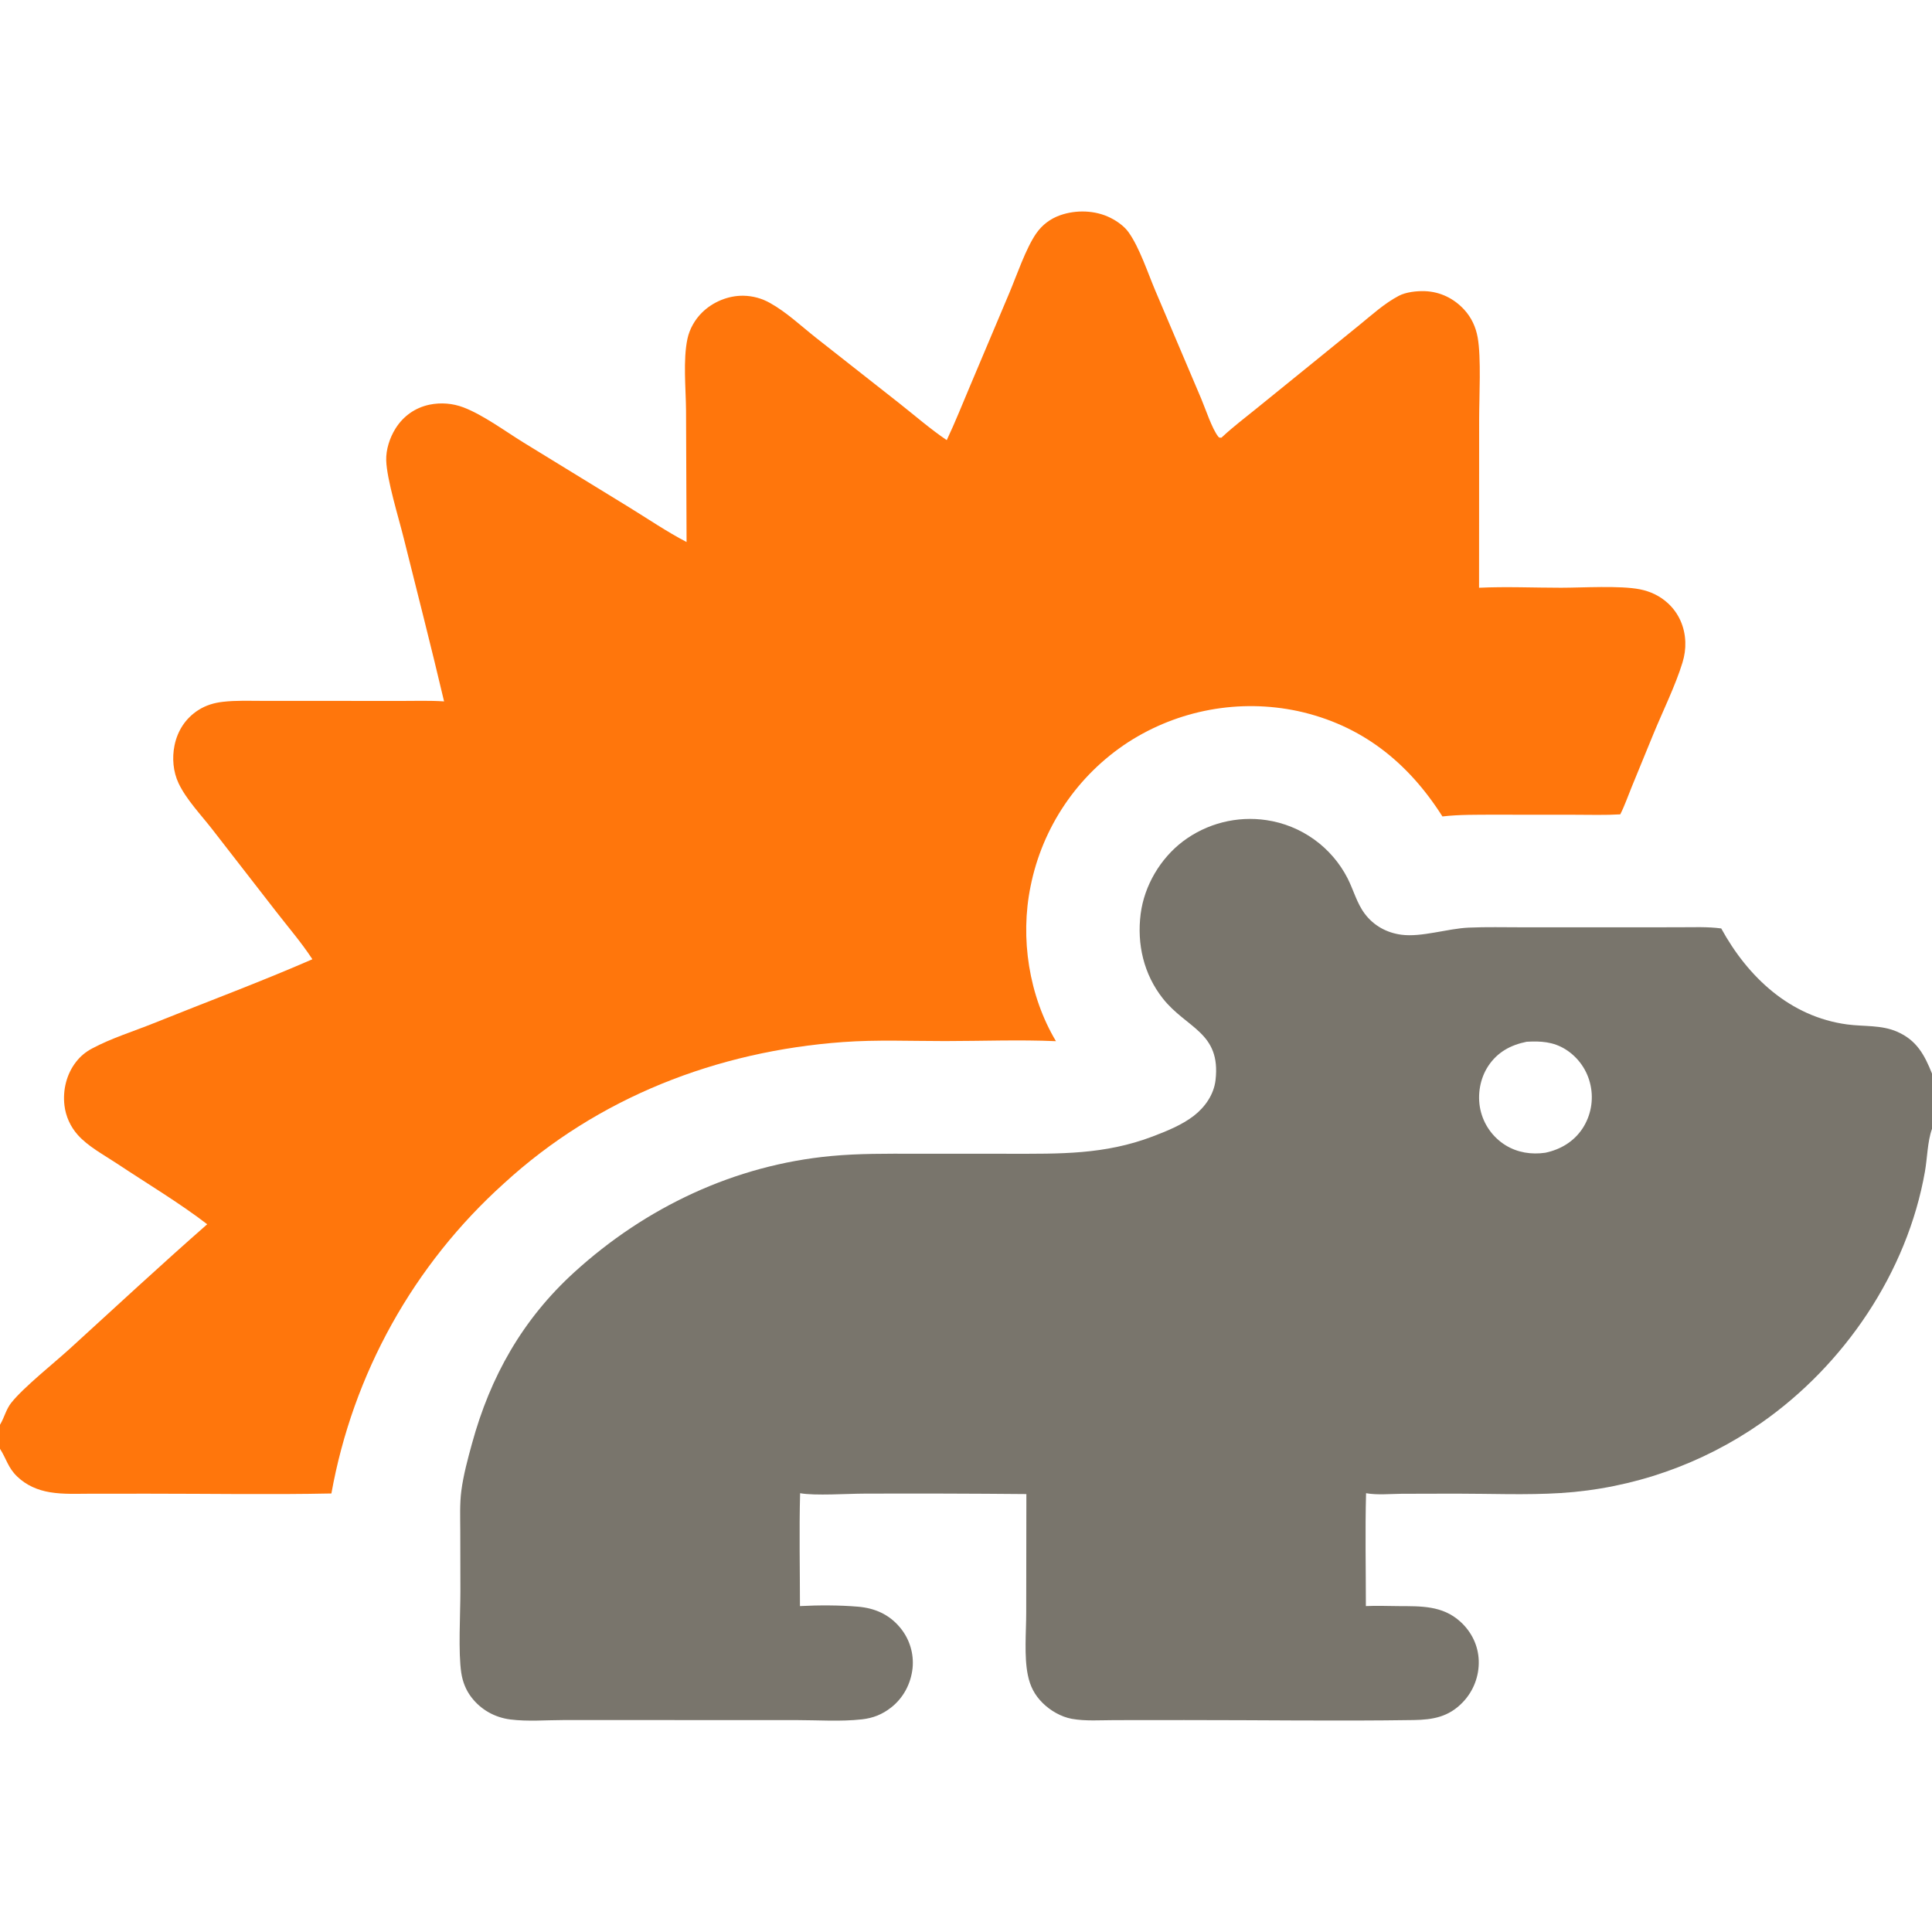
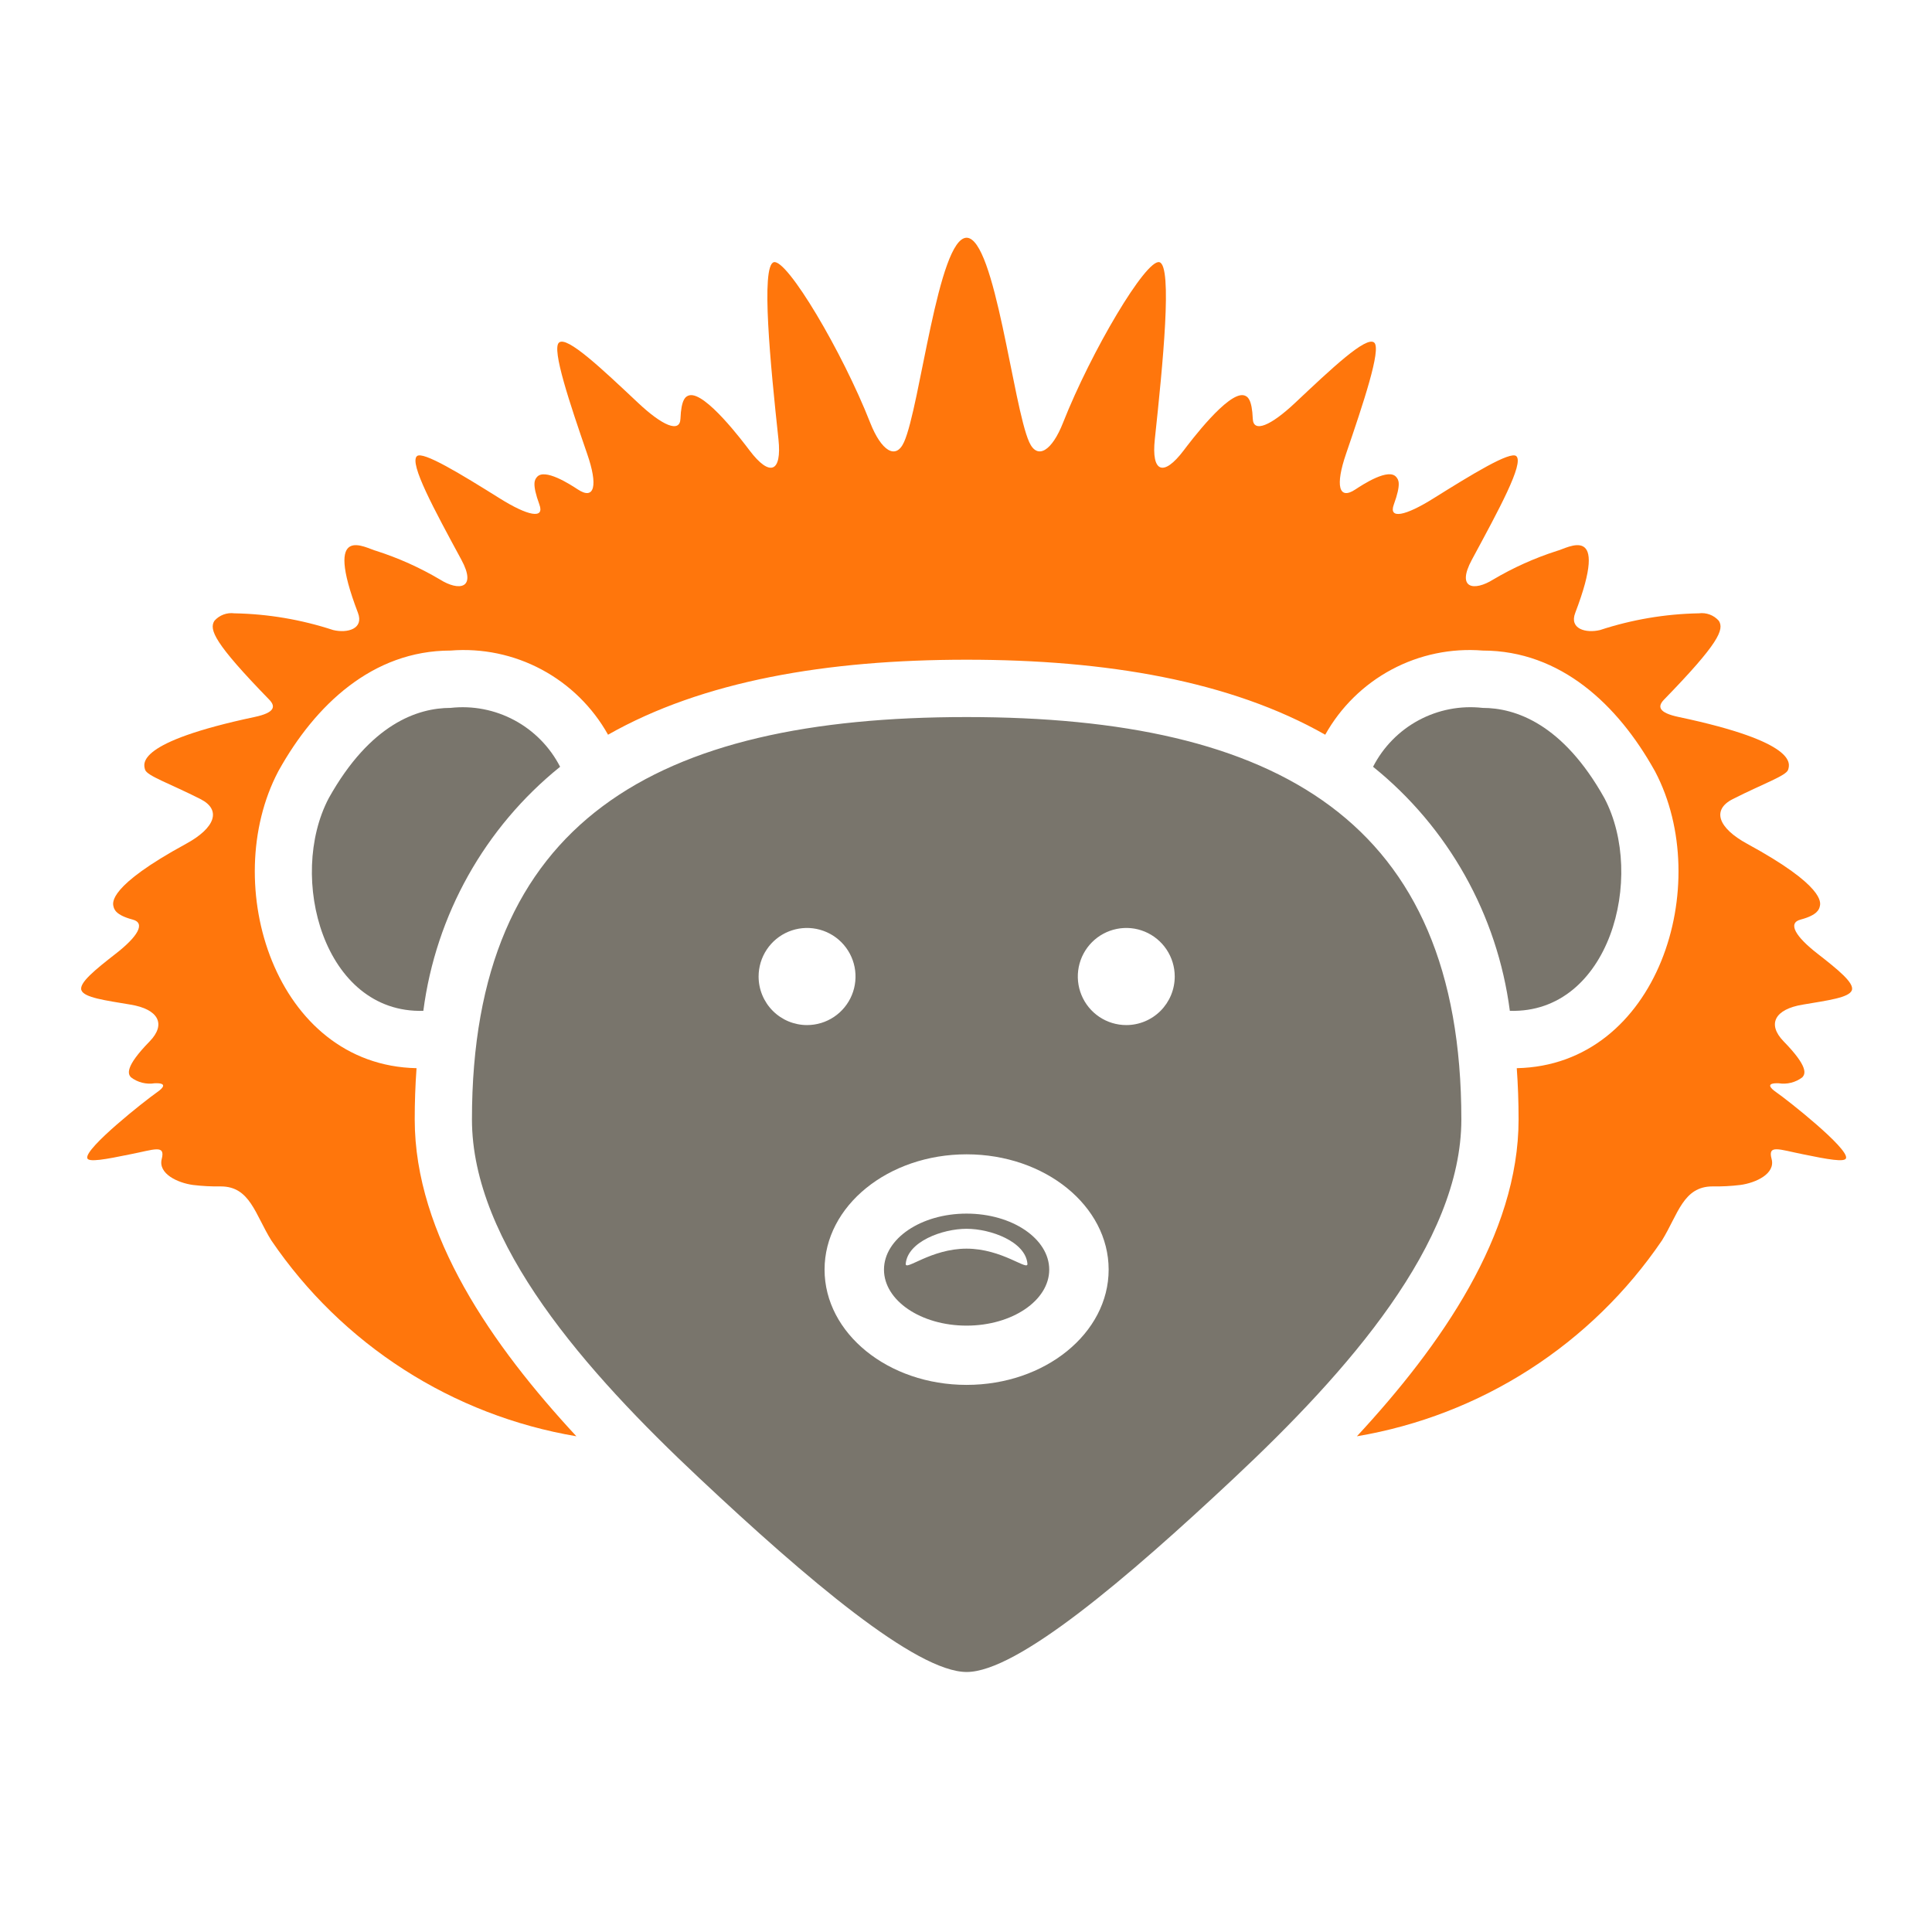
<svg xmlns="http://www.w3.org/2000/svg" width="512" height="512" viewBox="0 0 512 512" fill="none">
-   <path d="M211.997 425.631C216.906 425.367 222.488 425.372 227.382 425.788C231.836 426.166 235.651 427.834 238.539 431.334C238.848 431.705 239.139 432.09 239.41 432.49C239.681 432.89 239.931 433.302 240.161 433.727C240.391 434.152 240.599 434.587 240.785 435.032C240.972 435.478 241.136 435.932 241.277 436.394C241.418 436.855 241.536 437.323 241.631 437.797C241.726 438.27 241.796 438.747 241.843 439.228C241.89 439.709 241.913 440.191 241.912 440.674C241.911 441.157 241.886 441.638 241.837 442.119C241.381 446.201 239.426 449.932 236.187 452.483C233.828 454.341 231.389 455.31 228.417 455.646C222.785 456.282 216.74 455.844 211.061 455.843L177.671 455.837L149.375 455.833C144.783 455.835 139.82 456.258 135.273 455.68C131.117 455.152 127.439 453.097 124.891 449.751C123.458 447.871 122.605 445.671 122.247 443.343C121.409 437.89 122.009 427.769 122.008 421.72L121.977 405.655C121.97 402.133 121.806 398.537 122.265 395.04C122.815 390.855 123.964 386.645 125.077 382.579C129.943 364.806 138.444 349.687 152.167 337.179C171.084 319.938 194.688 308.747 220.302 306.354C227.62 305.67 234.914 305.747 242.255 305.747L267.557 305.76C280.848 305.765 292.706 306.026 305.449 301.183C309.103 299.795 313.259 298.12 316.372 295.702C319.358 293.383 321.69 290.057 322.13 286.238C323.592 273.549 314.444 272.575 308.159 264.6C303.101 258.183 301.256 250.22 302.291 242.166C303.251 234.705 307.502 227.507 313.492 222.968C313.882 222.674 314.279 222.39 314.684 222.116C315.088 221.841 315.499 221.577 315.917 221.324C316.334 221.07 316.758 220.827 317.187 220.594C317.616 220.361 318.051 220.139 318.492 219.928C318.933 219.717 319.378 219.516 319.829 219.327C320.279 219.138 320.734 218.96 321.193 218.793C321.652 218.626 322.116 218.471 322.583 218.328C323.05 218.184 323.52 218.052 323.993 217.932C324.467 217.811 324.943 217.703 325.422 217.606C325.901 217.509 326.382 217.425 326.865 217.352C327.348 217.279 327.833 217.219 328.319 217.17C328.805 217.121 329.292 217.084 329.78 217.059C330.268 217.034 330.756 217.022 331.245 217.022C331.734 217.021 332.222 217.033 332.71 217.057C333.198 217.08 333.685 217.116 334.171 217.164C334.657 217.212 335.142 217.272 335.625 217.344C336.192 217.428 336.755 217.528 337.315 217.645C337.876 217.762 338.432 217.896 338.985 218.046C339.537 218.197 340.084 218.363 340.627 218.546C341.17 218.729 341.706 218.927 342.237 219.142C342.768 219.357 343.292 219.587 343.809 219.833C344.326 220.079 344.836 220.34 345.337 220.616C345.839 220.892 346.332 221.183 346.816 221.488C347.301 221.793 347.776 222.113 348.241 222.447C348.706 222.78 349.161 223.127 349.606 223.488C350.051 223.849 350.484 224.222 350.907 224.609C351.329 224.995 351.74 225.394 352.139 225.805C352.538 226.216 352.924 226.638 353.297 227.072C353.671 227.505 354.032 227.95 354.379 228.405C354.726 228.86 355.06 229.326 355.379 229.801C355.699 230.276 356.004 230.76 356.295 231.253C356.586 231.746 356.862 232.248 357.123 232.757C358.706 235.868 359.565 239.353 361.692 242.173C364.06 245.313 367.475 247.189 371.356 247.709C376.723 248.429 383.563 246.08 389.21 245.831C393.891 245.625 398.615 245.745 403.301 245.746L428.954 245.752L445.255 245.736C448.854 245.734 452.571 245.565 456.142 246.047C463.234 258.964 474.377 269.441 489.494 271.482C493.945 272.083 498.514 271.572 502.734 273.403C507.917 275.65 510.012 279.531 512 284.515V299.154C510.788 302.554 510.762 306.877 510.129 310.476C505.435 337.188 488.769 361.739 466.66 377.15C465.687 377.828 464.704 378.489 463.709 379.133C462.714 379.777 461.708 380.404 460.692 381.014C459.675 381.624 458.649 382.217 457.612 382.792C456.575 383.367 455.529 383.924 454.474 384.463C453.418 385.002 452.353 385.524 451.28 386.027C450.207 386.53 449.125 387.014 448.035 387.48C446.945 387.946 445.847 388.393 444.742 388.822C443.637 389.251 442.525 389.66 441.406 390.051C440.287 390.442 439.161 390.814 438.03 391.166C436.898 391.519 435.76 391.852 434.617 392.165C433.474 392.478 432.326 392.772 431.173 393.047C430.02 393.322 428.862 393.576 427.7 393.811C426.538 394.046 425.372 394.261 424.203 394.456C423.034 394.651 421.862 394.827 420.687 394.982C419.512 395.137 418.334 395.272 417.154 395.387C415.975 395.502 414.793 395.597 413.61 395.672C404.422 396.241 395.028 395.829 385.81 395.832L371.454 395.867C368.42 395.896 365.001 396.243 362.021 395.715C361.755 405.664 361.971 415.675 361.97 425.631C364.825 425.494 367.736 425.619 370.595 425.635C376.585 425.669 382.238 425.456 386.974 429.727C389.937 432.398 391.74 436.033 391.88 440.037C391.897 440.546 391.89 441.054 391.857 441.562C391.824 442.071 391.765 442.576 391.681 443.078C391.597 443.58 391.488 444.077 391.354 444.568C391.221 445.059 391.063 445.543 390.881 446.019C390.699 446.494 390.494 446.959 390.265 447.414C390.036 447.869 389.785 448.312 389.512 448.742C389.239 449.171 388.945 449.586 388.63 449.987C388.316 450.388 387.982 450.771 387.629 451.138C383.937 454.982 379.789 455.752 374.626 455.83C354.374 456.136 334.076 455.822 313.819 455.837L295.404 455.853C291.717 455.853 287.658 456.168 284.032 455.503C281.197 454.982 278.358 453.334 276.321 451.317C274.16 449.178 272.997 446.884 272.389 443.921C271.367 438.943 271.955 432.513 271.957 427.393L272 395.944C257.711 395.815 243.422 395.776 229.133 395.827C224.664 395.829 215.969 396.433 212.037 395.716C211.768 405.666 211.994 415.675 211.997 425.631ZM404.564 276.077C400.312 276.938 396.814 278.839 394.386 282.527C392.212 285.83 391.476 290.148 392.303 294.011C392.407 294.496 392.535 294.975 392.688 295.448C392.84 295.921 393.015 296.384 393.214 296.839C393.413 297.294 393.635 297.738 393.878 298.171C394.121 298.604 394.386 299.023 394.672 299.429C394.957 299.835 395.262 300.226 395.587 300.602C395.912 300.977 396.255 301.335 396.616 301.676C396.977 302.017 397.354 302.34 397.747 302.643C398.14 302.946 398.548 303.229 398.969 303.491C402.174 305.462 405.832 306.017 409.519 305.491C413.587 304.626 417.095 302.543 419.415 299.012C419.684 298.596 419.933 298.168 420.16 297.727C420.387 297.286 420.593 296.836 420.776 296.375C420.959 295.914 421.119 295.446 421.256 294.969C421.393 294.493 421.507 294.011 421.596 293.523C421.686 293.036 421.752 292.545 421.793 292.051C421.834 291.557 421.851 291.062 421.844 290.567C421.837 290.071 421.806 289.577 421.75 289.084C421.695 288.591 421.615 288.103 421.511 287.618C421.409 287.131 421.283 286.651 421.133 286.178C420.983 285.704 420.81 285.239 420.613 284.782C420.416 284.326 420.197 283.881 419.956 283.446C419.714 283.011 419.451 282.59 419.168 282.182C418.884 281.774 418.58 281.381 418.257 281.004C417.934 280.626 417.593 280.265 417.234 279.922C416.875 279.579 416.499 279.254 416.107 278.949C415.715 278.643 415.309 278.358 414.888 278.093C411.606 276.053 408.316 275.862 404.564 276.077Z" fill="#79756C" />
-   <path d="M250.898 116.638C253.134 111.9 255.081 107.003 257.122 102.177L267.486 77.63C269.407 73.078 271.86 65.822 274.6 61.876C276.187 59.59 278.344 57.958 280.969 57.036C285.177 55.557 290.233 55.699 294.248 57.708C296.022 58.595 297.929 59.928 299.087 61.555C302.01 65.662 304.176 72.329 306.184 77.054L318.359 105.721C319.437 108.264 321.24 113.758 322.889 115.756C323.148 116.071 323.319 115.972 323.698 115.992L323.926 115.776C326.752 113.138 329.888 110.764 332.892 108.33L347.584 96.42L360.278 86.112C363.591 83.418 366.903 80.391 370.698 78.395C372.597 77.395 375.453 77.085 377.583 77.158C381.65 77.298 385.308 79.091 388.041 82.072C389.946 84.149 391.103 86.662 391.598 89.421C392.563 94.794 391.991 105.227 391.989 111.084L391.964 155.758C399.153 155.42 406.495 155.758 413.705 155.756C419.418 155.754 429.353 155.129 434.605 156.176C437.401 156.733 439.943 157.943 442.046 159.888C444.933 162.558 446.491 166.201 446.626 170.114C446.691 171.987 446.425 173.78 445.881 175.571C444.045 181.617 440.557 188.689 438.12 194.639L432.408 208.574C431.428 210.959 430.554 213.518 429.386 215.813C425.4 216.05 421.37 215.925 417.378 215.92L396.037 215.903C391.504 215.92 386.758 215.847 382.258 216.364C373.131 201.998 360.818 192.138 343.953 188.443C342.997 188.24 342.036 188.06 341.071 187.903C340.106 187.746 339.138 187.613 338.166 187.504C337.195 187.395 336.221 187.309 335.246 187.248C334.27 187.186 333.293 187.148 332.316 187.134C331.338 187.121 330.361 187.131 329.384 187.165C328.407 187.198 327.431 187.256 326.457 187.338C325.483 187.419 324.511 187.525 323.542 187.654C322.573 187.783 321.607 187.936 320.646 188.112C319.685 188.289 318.728 188.489 317.776 188.712C316.824 188.935 315.878 189.181 314.938 189.45C313.999 189.719 313.066 190.012 312.14 190.327C311.215 190.642 310.298 190.979 309.389 191.339C308.48 191.699 307.58 192.081 306.69 192.485C305.799 192.888 304.919 193.314 304.05 193.761C303.181 194.208 302.323 194.675 301.476 195.164C300.629 195.653 299.795 196.163 298.973 196.692C298.145 197.231 297.331 197.79 296.531 198.37C295.731 198.949 294.946 199.548 294.176 200.167C293.406 200.786 292.652 201.423 291.913 202.08C291.175 202.736 290.453 203.41 289.748 204.103C289.043 204.795 288.356 205.504 287.687 206.231C287.018 206.958 286.367 207.701 285.735 208.46C285.102 209.219 284.489 209.993 283.896 210.783C283.302 211.572 282.728 212.376 282.175 213.194C281.621 214.013 281.088 214.844 280.576 215.689C280.064 216.534 279.573 217.391 279.104 218.26C278.635 219.129 278.187 220.01 277.762 220.901C277.336 221.792 276.933 222.694 276.552 223.606C276.172 224.517 275.815 225.438 275.48 226.368C275.145 227.297 274.834 228.234 274.546 229.179C274.258 230.124 273.994 231.076 273.753 232.034C273.513 232.993 273.297 233.956 273.104 234.925C270.305 248.616 272.664 263.892 279.84 275.925C270.111 275.497 260.22 275.892 250.469 275.896C241.518 275.899 232.366 275.509 223.447 276.154C190.052 278.569 158.408 290.816 133.559 313.609C132.076 314.944 130.62 316.309 129.193 317.704C127.766 319.099 126.368 320.522 124.999 321.975C123.63 323.428 122.292 324.908 120.985 326.416C119.678 327.923 118.402 329.457 117.159 331.018C115.915 332.579 114.704 334.164 113.525 335.775C112.346 337.386 111.201 339.02 110.09 340.677C108.979 342.335 107.903 344.015 106.861 345.718C105.82 347.42 104.814 349.143 103.843 350.887C102.872 352.631 101.938 354.394 101.041 356.176C100.143 357.959 99.282 359.759 98.459 361.577C97.636 363.394 96.85 365.228 96.103 367.079C95.355 368.93 94.646 370.795 93.975 372.674C93.305 374.553 92.673 376.446 92.081 378.352C91.488 380.258 90.935 382.175 90.422 384.103C89.908 386.032 89.435 387.97 89.002 389.918C88.569 391.867 88.176 393.823 87.823 395.787C71.763 396.121 55.639 395.839 39.573 395.843L24.235 395.848C20.596 395.849 16.836 396.061 13.237 395.458C9.949 394.906 7.026 393.648 4.589 391.332C2.115 388.981 1.706 386.609 0 383.948V377.575C0.036 377.515 0.072 377.457 0.107 377.397C1.19 375.533 1.623 373.463 2.992 371.741C6.244 367.647 14.365 361.192 18.514 357.407C30.597 346.385 42.621 335.23 54.911 324.442C47.654 318.843 38.732 313.499 31.012 308.366C27.588 306.088 23.32 303.829 20.593 300.743C20.114 300.205 19.679 299.634 19.286 299.03C18.894 298.426 18.549 297.796 18.252 297.14C17.954 296.484 17.708 295.809 17.513 295.116C17.318 294.423 17.176 293.719 17.088 293.004C16.586 288.914 17.625 284.633 20.182 281.375C21.367 279.866 22.709 278.769 24.404 277.861C29.464 275.15 35.376 273.323 40.713 271.172C54.703 265.535 68.968 260.244 82.786 254.215L82.612 253.948C79.815 249.709 76.388 245.715 73.269 241.697L56.216 219.732C53.273 215.943 49.374 211.895 47.326 207.574C45.875 204.514 45.573 200.862 46.246 197.559C47.039 193.666 49.176 190.353 52.545 188.192C54.572 186.892 56.708 186.261 59.084 185.987C62.492 185.594 65.994 185.737 69.423 185.737L85.368 185.741L106.027 185.757C109.892 185.761 113.83 185.62 117.685 185.875C114.279 171.395 110.568 156.978 106.973 142.544C105.636 137.177 102.505 127.061 102.352 122.028C102.264 119.14 103.285 116.014 104.805 113.581C106.879 110.262 110.019 108.032 113.863 107.235C114.607 107.084 115.358 106.985 116.115 106.94C116.873 106.894 117.63 106.902 118.387 106.963C119.143 107.024 119.891 107.137 120.632 107.304C121.373 107.47 122.098 107.687 122.808 107.956C128.01 109.931 133.92 114.306 138.735 117.274L166.729 134.441C171.74 137.514 176.737 140.936 181.949 143.641L181.807 108.835C181.766 102.981 180.975 95.4 182.187 89.76C182.74 87.186 184.145 84.716 186.012 82.864C188.881 80.018 192.977 78.304 197.028 78.373C197.643 78.383 198.254 78.432 198.862 78.519C199.471 78.606 200.071 78.73 200.664 78.891C201.257 79.053 201.838 79.251 202.406 79.486C202.974 79.72 203.525 79.989 204.06 80.292C208.414 82.704 212.383 86.473 216.306 89.558L238.364 106.906C242.484 110.155 246.554 113.711 250.898 116.638Z" fill="#FF760C" />
+   <path fill-rule="evenodd" clip-rule="evenodd" d="M256.16 190.028C173.816 190.028 125.072 217.462 125.072 296.655C125.072 329.409 155.189 363.452 185.365 391.759C213.69 418.362 242.761 443.094 256.177 443.094C269.593 443.094 298.656 418.32 326.981 391.759C357.156 363.494 387.273 329.409 387.273 296.655C387.265 217.478 338.505 190.028 256.16 190.028V190.028ZM201.037 258.787C201.037 256.242 201.79 253.754 203.202 251.638C204.613 249.521 206.619 247.872 208.965 246.898C211.312 245.924 213.895 245.669 216.386 246.166C218.877 246.662 221.166 247.888 222.962 249.687C224.758 251.487 225.981 253.78 226.477 256.277C226.972 258.773 226.718 261.361 225.746 263.712C224.774 266.064 223.128 268.073 221.016 269.488C218.904 270.902 216.421 271.656 213.88 271.656C210.476 271.656 207.21 270.302 204.802 267.89C202.393 265.478 201.039 262.207 201.037 258.796V258.787ZM256.16 367.01C235.369 367.01 218.518 353.335 218.518 336.459C218.518 319.583 235.369 305.907 256.16 305.907C276.952 305.907 293.803 319.583 293.803 336.459C293.803 353.335 276.944 367.01 256.16 367.01ZM298.474 271.656C295.933 271.656 293.45 270.902 291.338 269.488C289.226 268.073 287.58 266.064 286.608 263.712C285.636 261.361 285.382 258.773 285.877 256.277C286.373 253.78 287.596 251.487 289.392 249.687C291.188 247.888 293.477 246.662 295.968 246.166C298.459 245.669 301.042 245.924 303.389 246.898C305.735 247.872 307.741 249.521 309.152 251.638C310.564 253.754 311.317 256.242 311.317 258.787C311.317 260.481 310.983 262.158 310.335 263.722C309.687 265.286 308.738 266.706 307.541 267.902C306.344 269.097 304.923 270.044 303.36 270.689C301.797 271.333 300.122 271.662 298.432 271.656H298.474ZM112.154 267.882C85.771 268.622 76.13 232.426 87.115 211.534C98.174 191.74 110.777 187.6 119.397 187.6C125.245 186.947 131.154 188.089 136.339 190.876C141.525 193.662 145.743 197.962 148.436 203.204C128.488 219.278 115.502 242.448 112.188 267.882" fill="#79756C" />
+   <path fill-rule="evenodd" clip-rule="evenodd" d="M256.16 63C263.71 63.066 268.481 107.726 272.753 117.161C274.944 122 278.818 119.406 281.714 112.032C289.181 93.103 303.733 68.545 307.259 69.484C310.786 70.424 308.147 96.702 306.04 116.405C305.094 125.2 308.321 126.447 313.665 119.398C315.407 117.103 325.446 103.744 329.652 104.766C330.648 105.007 331.793 105.839 332 110.976C332.15 114.809 336.779 112.822 343.209 106.77C352.734 97.808 362.076 88.929 364.183 90.791C366.133 92.512 361.263 106.953 356.716 120.271C353.837 128.642 354.75 132.666 359.205 129.698C361.171 128.401 368.074 123.879 370.066 126.472C370.58 127.129 371.426 128.085 369.369 133.73C367.942 137.662 372.397 136.773 379.897 132.067C390.077 125.708 400.282 119.448 401.842 120.886C403.916 122.798 397.246 135.018 390.069 148.32C385.863 156.101 390.716 156.716 395.711 153.582C401.027 150.439 406.676 147.898 412.553 146.009C415.391 145.327 426.749 138.061 417.465 162.394C415.805 166.651 420.227 167.873 424.027 166.967C432.487 164.191 441.312 162.698 450.212 162.536C451.188 162.407 452.181 162.52 453.104 162.864C454.027 163.209 454.852 163.776 455.505 164.514C456.982 166.834 455.505 170.475 440.986 185.406C439.202 187.235 439.501 188.872 444.836 190.003C476.363 196.654 474.355 202.39 473.874 203.986C473.393 205.582 467.237 207.685 459.197 211.767C453.589 214.61 455.289 219.415 463.047 223.63C483.656 234.853 482.494 239.226 482.27 240.182C482.088 240.964 481.665 242.51 477.176 243.699C473.683 244.613 475.807 248.205 481.723 252.785C487.049 256.942 491.505 260.525 490.75 262.454C489.995 264.382 484.527 265.097 477.798 266.228C470.331 267.433 468.249 271.407 472.671 275.963C479.391 282.838 478.404 284.617 477.649 285.49C476.764 286.167 475.751 286.657 474.671 286.93C473.592 287.203 472.468 287.253 471.368 287.078C467.834 286.953 469.137 288.358 470.688 289.43C473.924 291.675 489.771 304.228 489.231 306.888C488.999 308.102 484.345 307.238 477.79 305.891C471.393 304.611 468.431 303.231 469.493 307.146C470.555 311.062 465.295 313.481 461.197 314.03C458.752 314.325 456.291 314.453 453.829 314.412C446.072 314.412 444.703 321.819 440.438 328.728C431.148 342.39 419.198 354.031 405.306 362.949C391.413 371.868 375.865 377.881 359.595 380.628C381.797 356.669 402.439 327.223 402.439 296.663C402.439 291.966 402.273 287.452 401.958 283.079C439.459 282.314 454.344 234.346 438.621 204.451L438.53 204.285L438.43 204.119C428.823 186.927 413.681 172.412 392.923 172.404C384.568 171.734 376.196 173.479 368.801 177.433C361.405 181.386 355.296 187.381 351.199 194.708C326.068 180.434 293.221 174.831 256.168 174.831C219.115 174.831 186.268 180.434 161.138 194.708C157.039 187.382 150.93 181.387 143.535 177.434C136.14 173.481 127.769 171.735 119.414 172.404C98.672 172.404 83.514 186.919 73.906 204.119L73.815 204.285L73.724 204.451C58.001 234.38 72.894 282.306 110.387 283.079C110.063 287.6 109.903 292.131 109.906 296.663C109.906 327.256 130.548 356.694 152.75 380.628C136.48 377.881 120.932 371.868 107.039 362.949C93.147 354.031 81.197 342.39 71.907 328.728C67.601 321.819 66.265 314.412 58.516 314.412C56.057 314.453 53.598 314.325 51.157 314.03C47.091 313.481 41.856 311.053 42.86 307.146C43.864 303.239 40.935 304.652 34.563 305.891C28.009 307.238 23.346 308.111 23.122 306.888C22.549 304.228 38.429 291.675 41.657 289.43C43.208 288.358 44.511 286.936 40.976 287.078C39.877 287.252 38.753 287.201 37.674 286.928C36.594 286.655 35.581 286.166 34.696 285.49C33.941 284.659 32.953 282.846 39.674 275.963C44.096 271.399 41.972 267.425 34.547 266.228C27.818 265.097 22.359 264.382 21.587 262.454C20.815 260.525 25.287 256.942 30.614 252.785C36.521 248.205 38.653 244.613 35.16 243.699C30.664 242.51 30.241 240.964 30.066 240.182C29.842 239.226 28.681 234.853 49.281 223.63C57.047 219.415 58.74 214.61 53.131 211.767C45.1 207.685 38.952 205.624 38.454 203.986C37.956 202.348 35.965 196.695 67.493 190.003C72.828 188.872 73.126 187.235 71.342 185.406C56.79 170.442 55.346 166.834 56.823 164.514C57.477 163.776 58.301 163.209 59.224 162.864C60.147 162.52 61.14 162.407 62.116 162.536C71.013 162.699 79.836 164.192 88.293 166.967C92.093 167.873 96.481 166.651 94.855 162.394C85.571 138.061 96.938 145.327 99.767 146.009C105.644 147.898 111.293 150.439 116.609 153.582C121.587 156.725 126.466 156.076 122.259 148.32C115.083 135.06 108.412 122.806 110.486 120.886C112.038 119.448 122.243 125.699 132.423 132.067C139.89 136.748 144.378 137.637 142.951 133.73C140.894 128.093 141.74 127.129 142.254 126.472C144.237 123.92 151.148 128.401 153.115 129.698C157.595 132.657 158.508 128.642 155.604 120.271C151.024 106.969 146.146 92.512 148.137 90.791C150.244 88.929 159.578 97.816 169.111 106.77C175.549 112.822 180.179 114.809 180.328 110.976C180.527 105.839 181.672 105.016 182.676 104.766C186.891 103.744 196.93 117.103 198.664 119.398C204.007 126.447 207.234 125.217 206.297 116.405C204.181 96.702 201.576 70.407 205.069 69.484C208.562 68.562 223.181 93.103 230.614 112.032C233.51 119.406 237.385 122.008 239.575 117.161C243.848 107.726 248.618 63.066 256.168 63" fill="#FF760C" />
+   <path fill-rule="evenodd" clip-rule="evenodd" d="M400.157 267.882C426.541 268.622 436.182 232.425 425.197 211.534C414.137 191.74 401.526 187.6 392.914 187.6C387.066 186.939 381.155 188.078 375.967 190.866C370.78 193.653 366.563 197.957 363.876 203.204C383.826 219.276 396.812 242.447 400.124 267.882H400.157ZM256.151 321.619C244.071 321.619 234.265 328.27 234.265 336.467C234.265 344.664 244.071 351.306 256.151 351.306C268.231 351.306 278.055 344.655 278.055 336.467C278.055 328.278 268.248 321.619 256.151 321.619ZM256.151 330.905C246.693 330.905 239.857 336.949 240.031 334.912C240.529 329.051 249.721 325.643 256.151 325.643C262.581 325.643 271.774 329.051 272.28 334.912C272.454 336.949 265.61 330.905 256.151 330.905Z" fill="#79756C" />
</svg>
